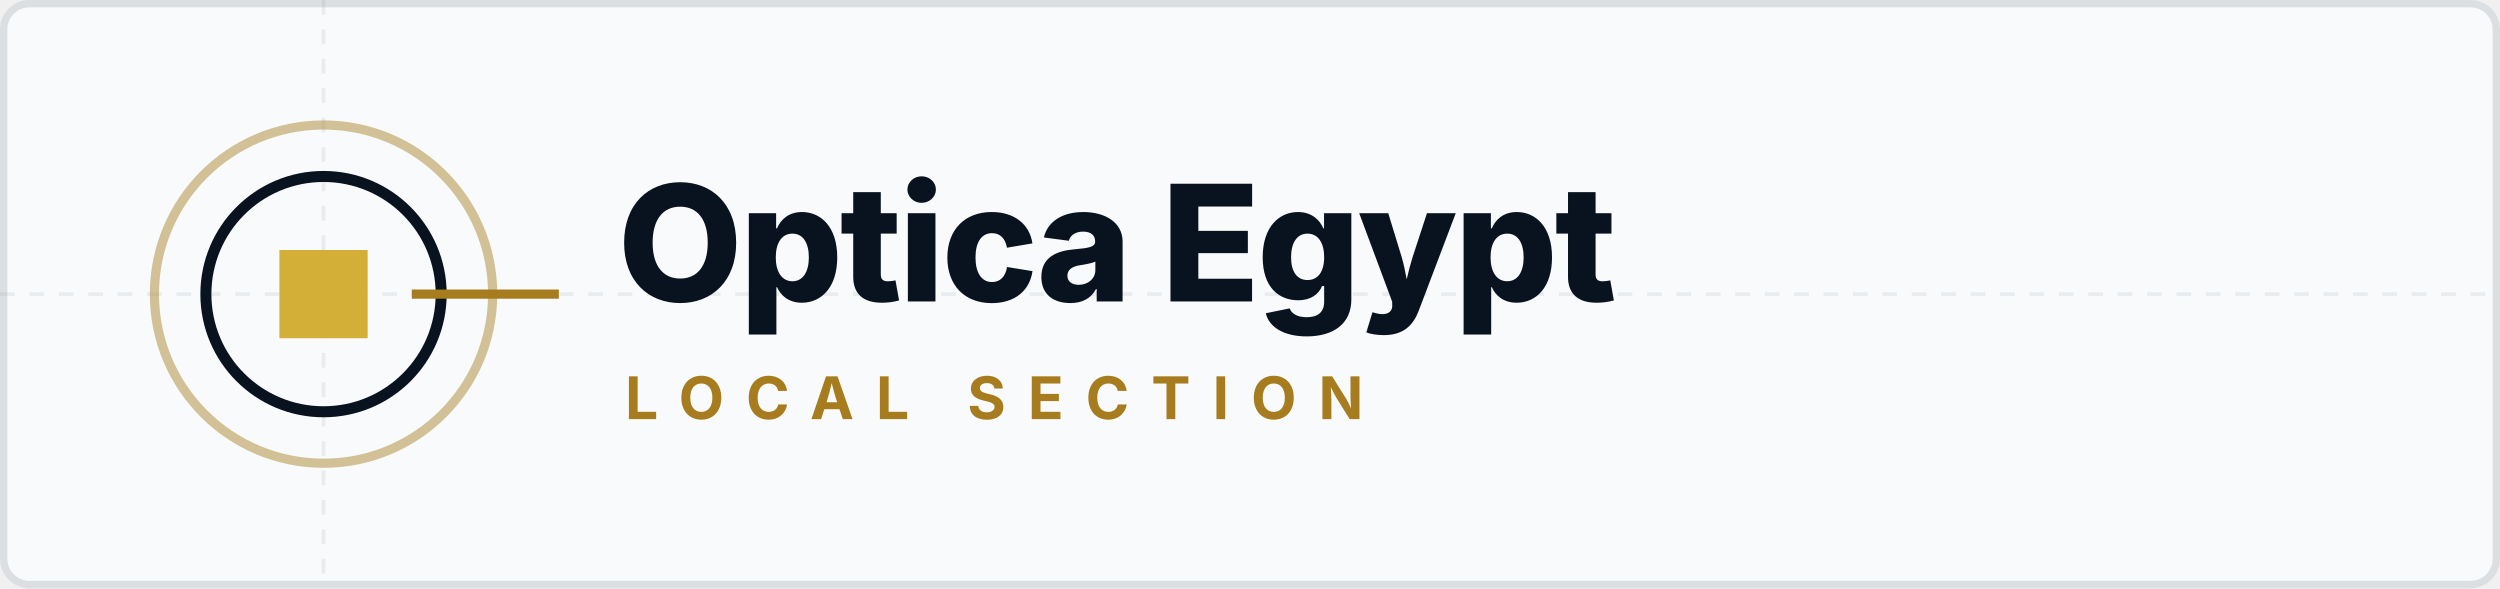
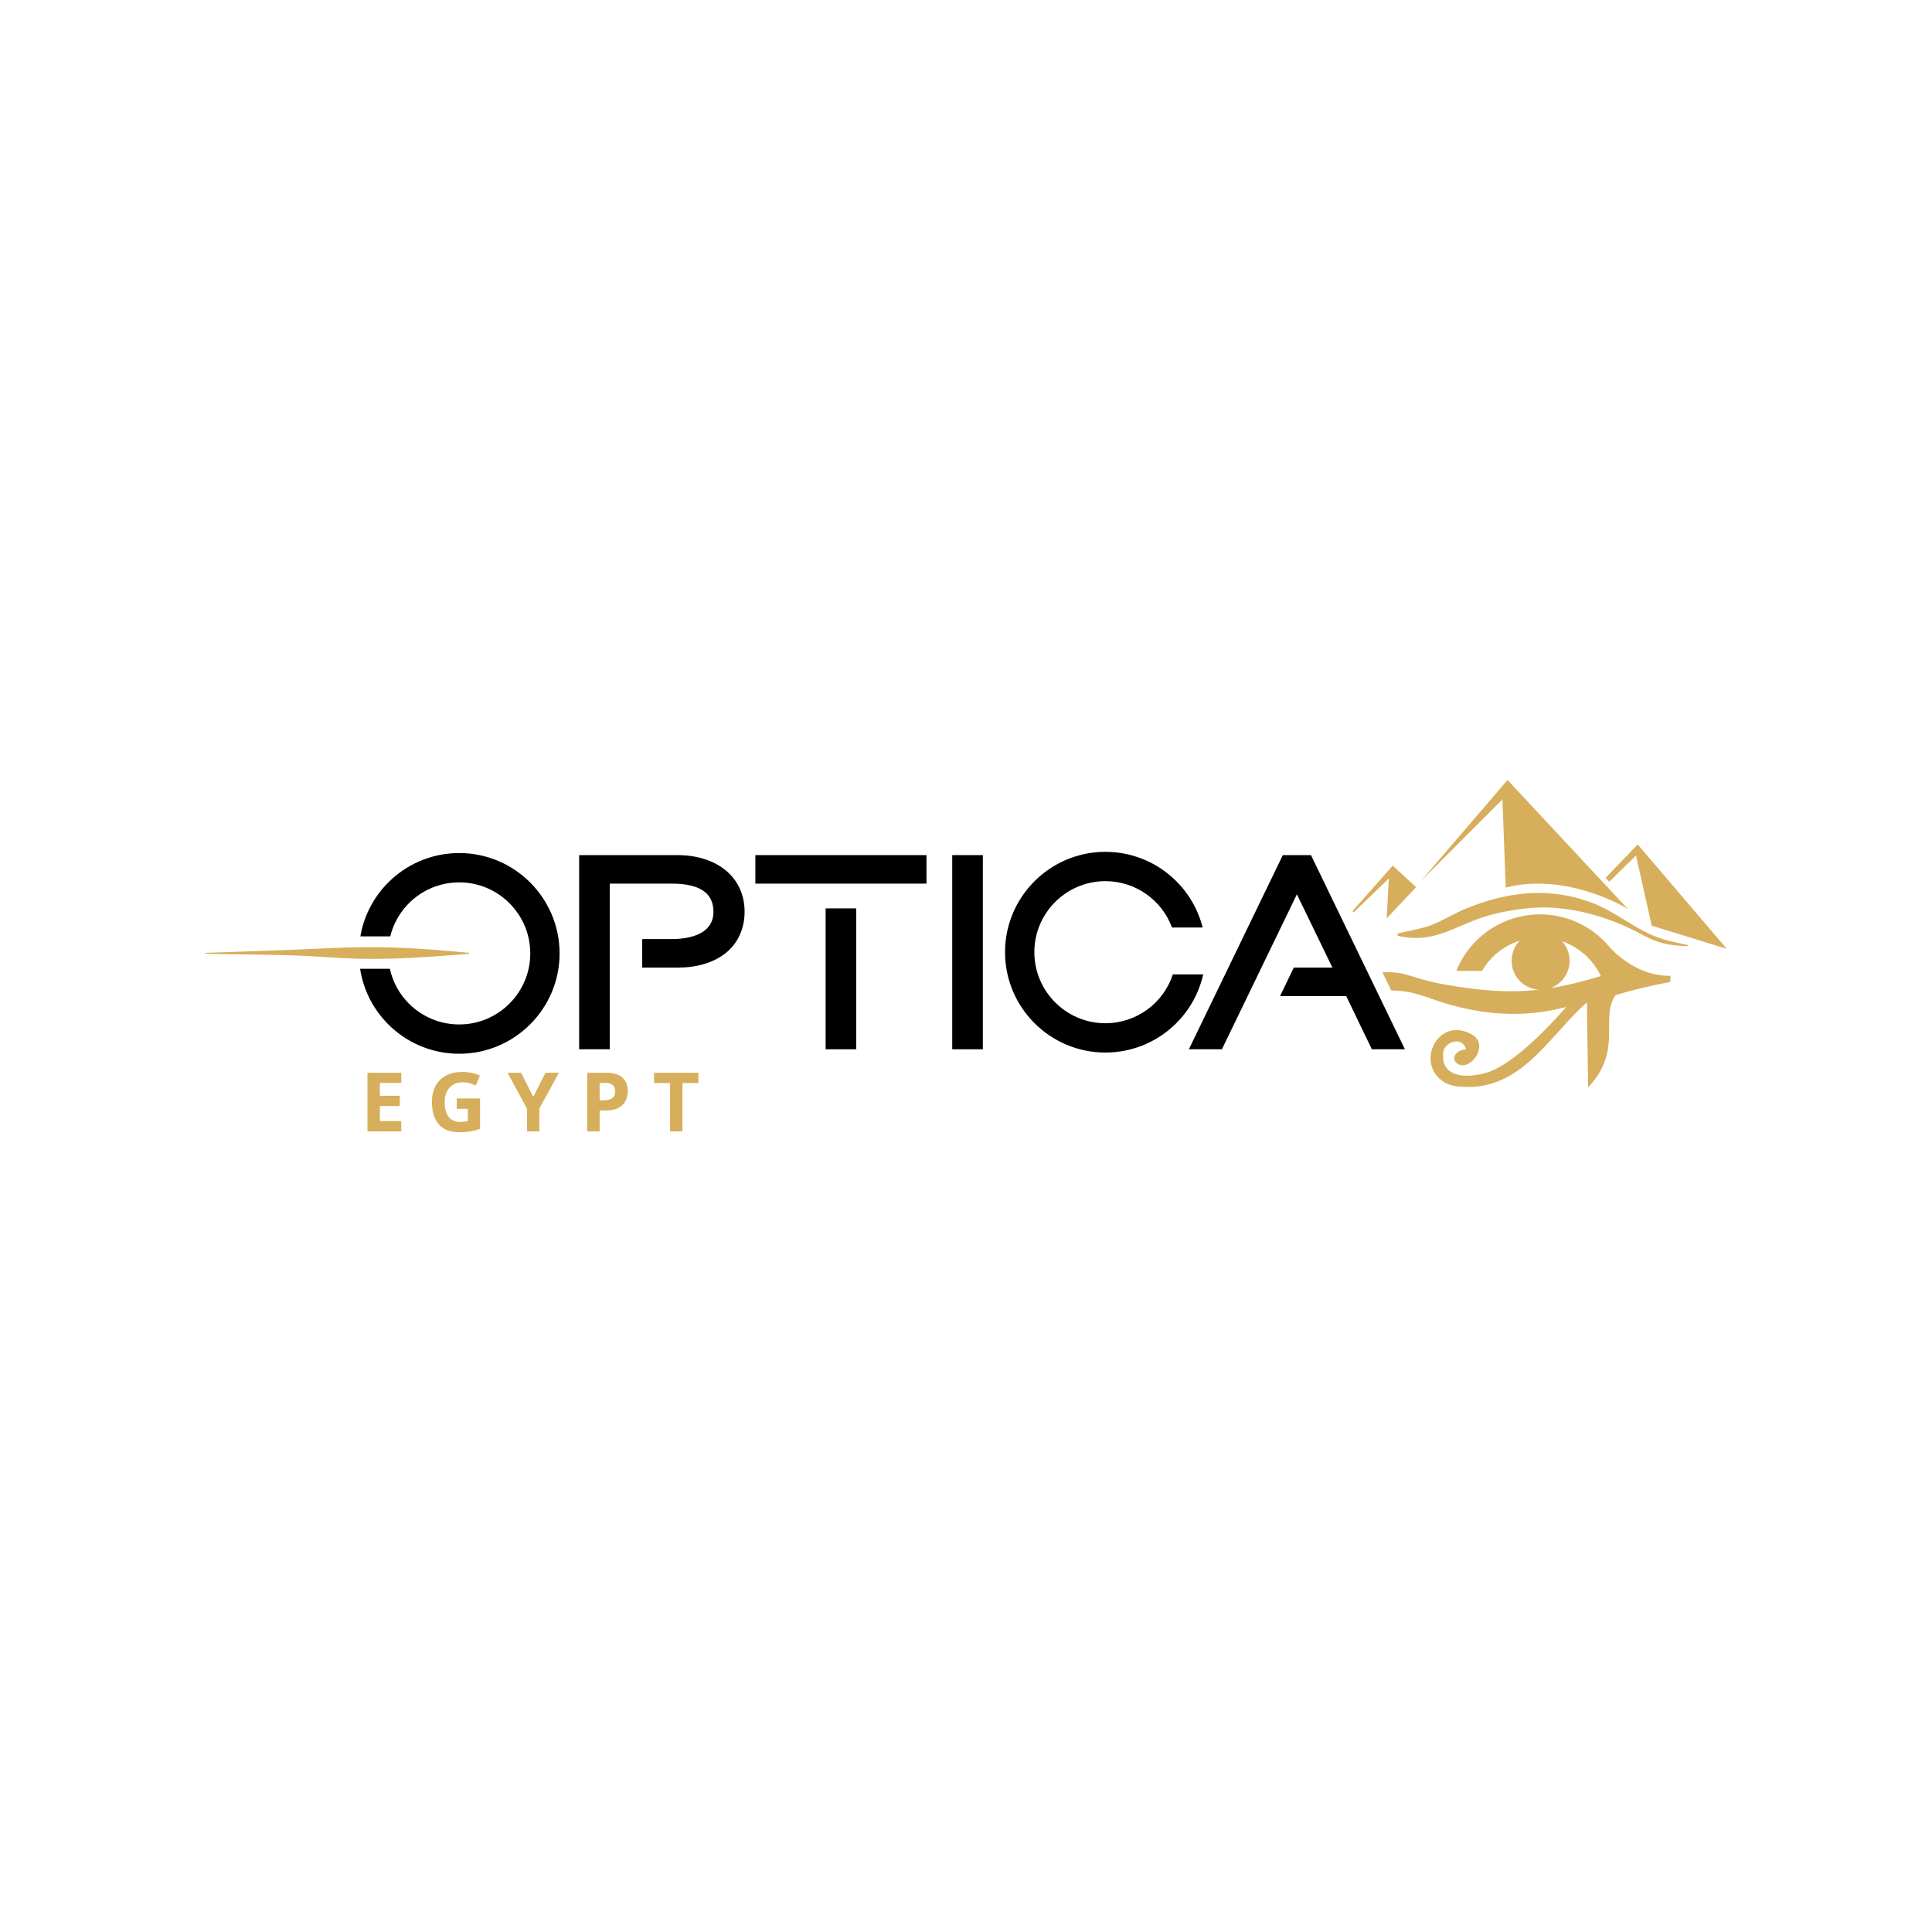
- <svg xmlns="http://www.w3.org/2000/svg" viewBox="0 0 680 160" width="680" height="160" fill="none">
-   <rect width="680" height="160" rx="8" fill="#F8FAFC" />
-   <rect x="1" y="1" width="678" height="158" rx="7" stroke="#09131F" stroke-opacity="0.12" stroke-width="2" />
-   <line x1="0" y1="80" x2="680" y2="80" stroke="#09131F" stroke-opacity="0.06" stroke-dasharray="4 4" />
-   <line x1="88" y1="0" x2="88" y2="160" stroke="#09131F" stroke-opacity="0.06" stroke-dasharray="4 4" />
-   <circle cx="88" cy="80" r="46" stroke="#A67C1E" stroke-width="2.5" stroke-opacity="0.45" />
-   <circle cx="88" cy="80" r="32" stroke="#09131F" stroke-width="3" />
-   <rect x="76" y="68" width="24" height="24" fill="#D4AF37" />
-   <line x1="112" y1="80" x2="152" y2="80" stroke="#A67C1E" stroke-width="2.5" />
-   <text x="168" y="82" fill="#09131F" font-family="Montserrat, Inter, Arial, sans-serif" font-size="44" font-weight="800" letter-spacing="-0.8">Optica Egypt</text>
-   <text x="170" y="114" fill="#A67C1E" font-family="Montserrat, Inter, Arial, sans-serif" font-size="16" font-weight="700" letter-spacing="6">LOCAL SECTION</text>
+ <svg xmlns="http://www.w3.org/2000/svg" viewBox="0 0 1080 1080">
+   <defs>
+     <style>
+       .cls-1{fill:#ffffff}
+       .cls-2{fill:#000000}
+       .cls-3{fill:#d7ae5b}
+       .cls-4{font-family:Montserrat;font-size:12;font-weight:bold;fill:#d7ae5b;letter-spacing:3.072}
+     </style>
+   </defs>
+   <g id="Layer_1" data-name="Layer 1">
+     <path d="M0 0 L1080 0 L1080 1080 L0 1080 Z" class="cls-1" />
+     <g>
+       <path d="M617.919 476.181 C631.991 476.181 645.448 481.415 655.813 490.919 C663.95 498.381 669.624 507.964 672.283 518.494 L655.153 518.494 C649.521 503.224 634.86 492.569 617.919 492.569 C596.021 492.569 578.206 510.384 578.206 532.281 C578.206 554.179 596.021 571.994 617.919 571.994 C635.369 571.994 650.404 560.69 655.639 544.681 L672.609 544.681 C670.11 555.756 664.305 565.856 655.813 573.644 C645.448 583.148 631.991 588.382 617.919 588.382 C586.985 588.382 561.818 563.215 561.818 532.281 C561.818 501.348 586.985 476.181 617.919 476.181 Z" class="cls-2" />
+       <path d="M323.747 586.554 L323.747 478.009 L378.598 478.009 C401.11 478.009 416.235 490.606 416.235 509.666 C416.235 519.15 412.442 527.553 405.267 533.075 C398.629 538.182 389.56 540.882 379.039 540.882 L359.002 540.882 L359.002 524.939 L375.541 524.939 C386.163 524.939 398.825 521.899 398.825 509.666 C398.825 499.1 390.991 493.952 375.541 493.952 L340.865 493.952 L340.865 586.554 Z" class="cls-2" />
+       <path d="M422.252 493.952 L422.252 478.009 L517.913 478.009 L517.913 493.952 Z" class="cls-2" />
+       <path d="M532.3 586.554 L532.3 478.009 L549.417 478.009 L549.417 586.554 Z" class="cls-2" />
+       <path d="M664.588 586.543 L717.094 478.02 L732.839 478.02 L785.345 586.543 L766.873 586.543 L752.535 556.825 L715.553 556.825 L723.238 540.882 L744.821 540.882 L724.967 499.928 L683.061 586.543 Z" class="cls-2" />
+       <path d="M461.523 586.554 L461.523 507.796 L478.64 507.796 L478.64 586.554 Z" class="cls-2" />
+       <path d="M262.222 532.648 L262.222 533.199 C231.536 535.581 211.899 537.184 180.904 534.948 C160.125 533.449 135.376 533.656 114.748 533.199 L114.748 532.648 C135.571 531.869 158.57 531.291 180.904 530.172 C211.913 528.618 231.809 529.717 262.222 532.648 Z" class="cls-3" />
+       <path d="M256.714 476.861 C287.648 476.861 312.814 502.027 312.814 532.961 C312.814 563.894 287.648 589.061 256.714 589.061 C242.642 589.061 229.184 583.827 218.82 574.323 C209.364 565.653 203.227 554.12 201.292 541.562 L217.949 541.562 C221.905 559.553 237.912 572.673 256.714 572.673 C278.611 572.673 296.426 554.858 296.426 532.961 C296.426 511.063 278.611 493.248 256.714 493.248 C238.238 493.248 222.465 505.918 218.17 523.43 L201.444 523.43 C203.534 511.233 209.598 500.054 218.82 491.598 C229.184 482.095 242.642 476.861 256.714 476.861 Z" class="cls-2" />
+       <g>
+         <path d="M943.671 528.291 L943.671 528.938 C922.588 528.279 922.095 523.04 903.562 515.676 C891.424 510.853 877.848 507.601 864.746 507.266 C855.343 507.025 843.518 508.805 834.341 511.147 C814.033 516.33 803.218 528.098 781.294 523.115 L781.294 521.822 C786.728 520.513 793.63 519.349 798.761 517.617 C805.334 515.397 812.781 510.628 819.462 507.913 C842.775 498.44 865.929 495.603 889.976 504.678 C902.296 509.327 912.58 518.118 923.616 522.792 C930.573 525.738 936.351 526.784 943.671 528.291 Z" class="cls-3" />
+         <path d="M841.705 496.174 L839.874 446.892 L794.281 492.485 L842.733 436.029 L909.907 508.063 C909.907 508.063 876.579 487.312 841.705 496.174 Z" class="cls-3" />
+         <path d="M897.541 490.731 L915.489 472.046 L965.252 530.396 L923.324 517.482 L914.542 478.222 L899.572 492.88 Z" class="cls-3" />
+         <path d="M756.122 509.203 L778.536 483.91 L791.59 495.908 L775.18 513.376 L776.375 491.06 L756.608 510.101 Z" class="cls-3" />
+         <path d="M814.09 542.729 C821.646 523.946 840.013 511.134 860.903 511.134 C876.377 511.134 890.248 518.134 899.515 529.133 C899.515 529.133 913.256 545.787 933.762 545.486 L933.762 548.929 C933.762 548.929 918.372 551.567 903.029 556.325 C894.151 569.639 907.494 587.012 887.75 607.918 L887.103 560.37 C867.134 577.676 851.826 607.595 820.954 607.595 C815.302 607.595 810.301 607.456 805.591 603.713 C791.43 592.463 804.899 567.616 823.149 578.503 C831.922 583.735 823.537 596.612 816.811 595.423 C811.335 594.455 811.143 587.541 819.5 586.57 C817.805 579.794 809.433 581.727 807.208 586.57 C806.493 588.126 806.545 592.344 807.134 594.11 C810.186 603.267 822.992 601.849 830.345 599.844 C844.021 596.114 862.844 577.358 875.568 562.924 C869.994 564.302 864.276 565.402 859.896 565.936 C842.418 568.07 825.367 565.998 808.54 561.032 C801.583 558.978 794.802 556.017 787.672 554.618 C784.417 553.98 781.074 553.742 777.71 553.646 L772.795 543.545 C786.024 542.813 789.631 547.067 805.877 550.031 C827.623 553.998 843.892 555.061 860.114 553.262 C851.672 552.696 845 545.669 845 537.084 C845 532.713 846.729 528.746 849.541 525.83 C840.633 528.656 833.117 534.724 828.459 542.729 Z M873.178 526.138 C875.818 529.022 877.43 532.865 877.43 537.084 C877.43 544.167 872.887 550.19 866.556 552.398 C875.492 550.997 884.629 548.738 894.861 545.627 C890.572 536.55 882.749 529.458 873.178 526.138 Z" class="cls-3" />
+       </g>
+       <text transform="matrix(3.826 0 0 3.826 201.292 632.448)" x="0" y="0" xml:space="preserve" class="cls-4">
+         <tspan x="0" y="0">EGYPT</tspan>
+       </text>
+     </g>
+   </g>
</svg>
